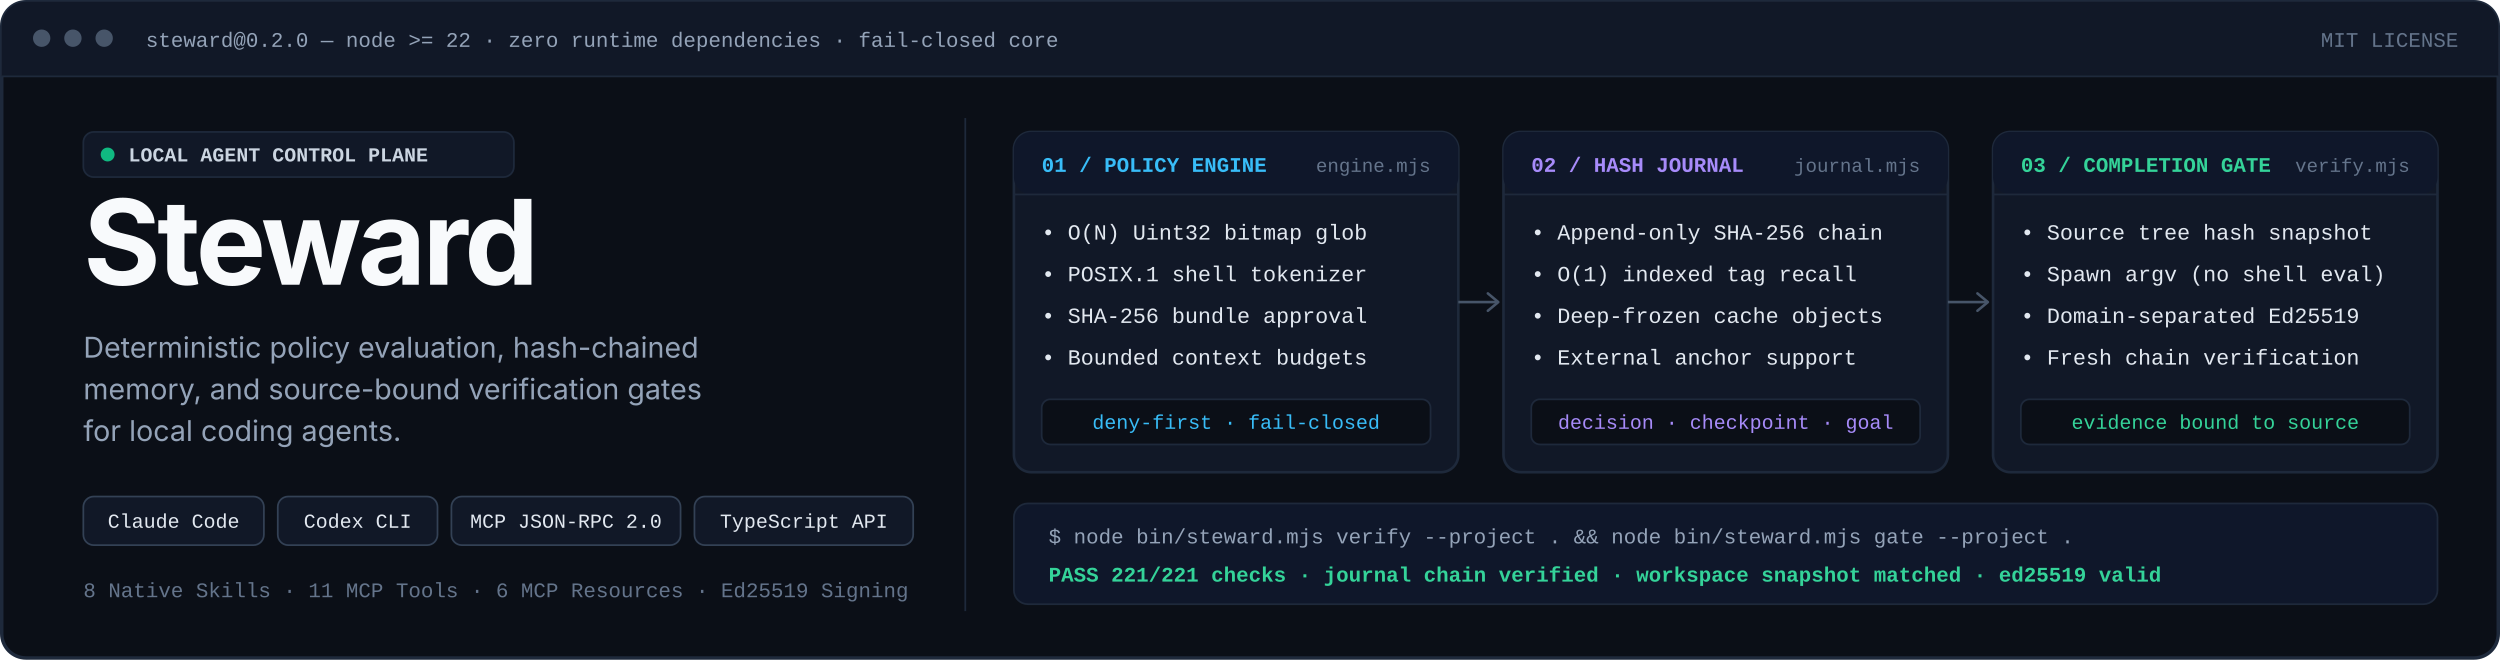
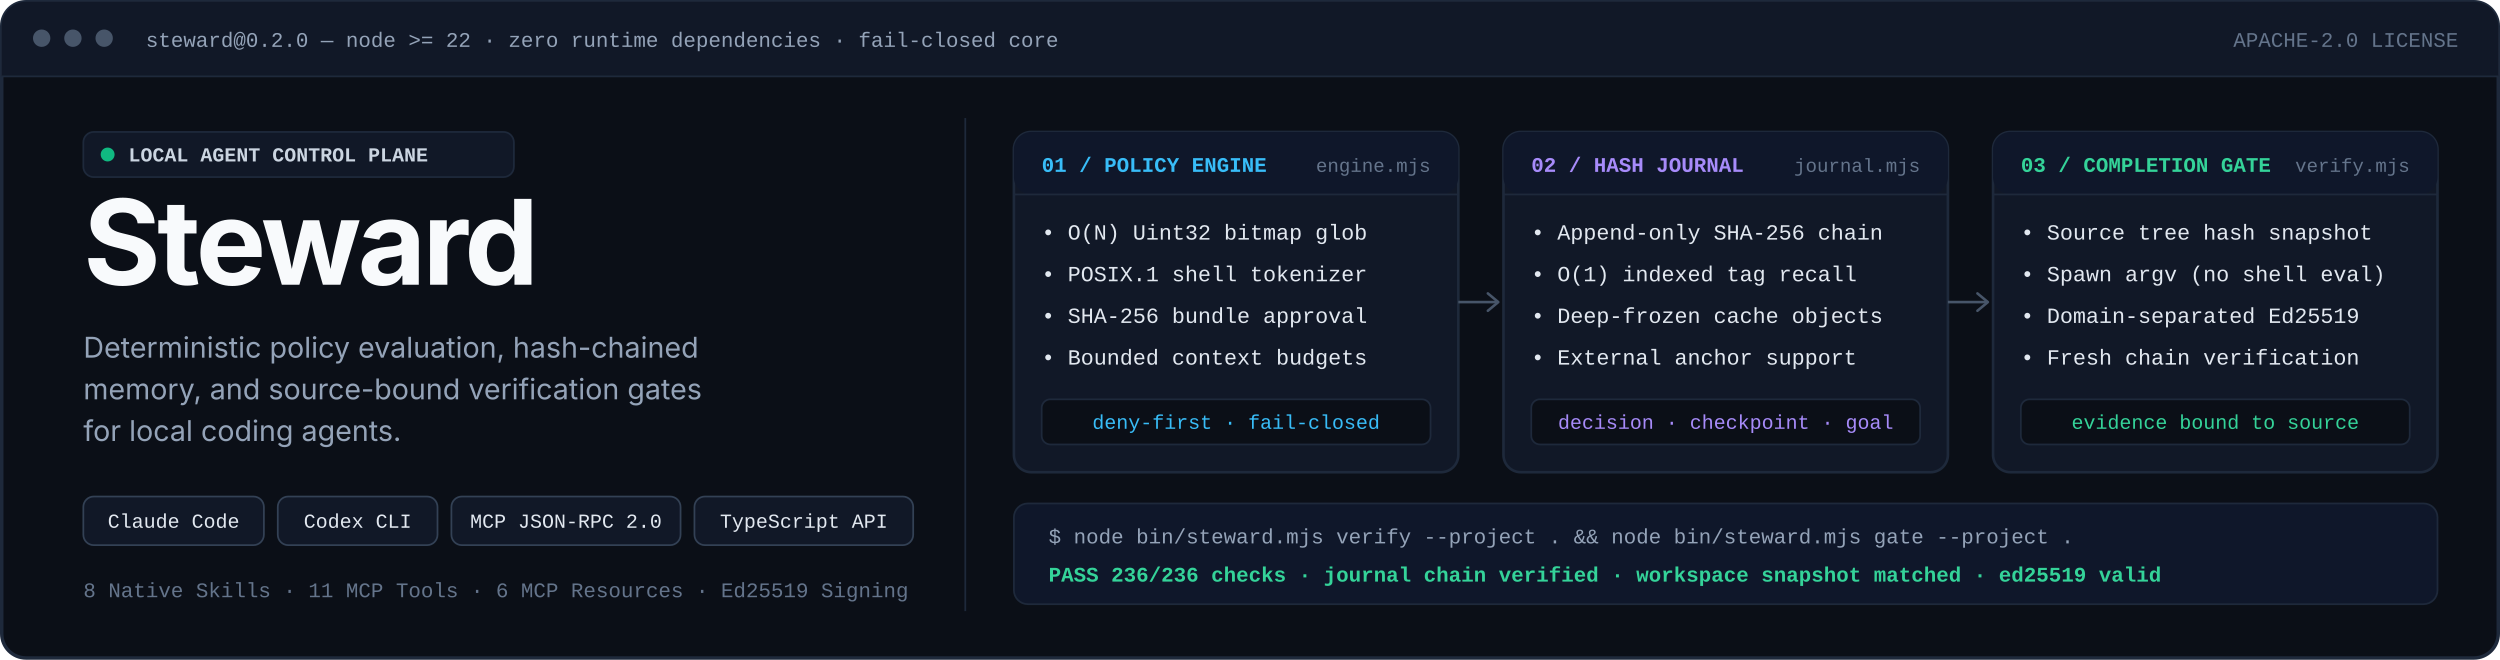
<svg xmlns="http://www.w3.org/2000/svg" width="1440" height="380" viewBox="0 0 1440 380" role="img" aria-labelledby="title desc">
  <defs>
    <style>
      .sans { font-family: -apple-system, BlinkMacSystemFont, "Segoe UI", Inter, Roboto, Helvetica, Arial, sans-serif; }
      .mono { font-family: ui-monospace, SFMono-Regular, "SF Mono", Menlo, Consolas, "Liberation Mono", monospace; }
    </style>
  </defs>
  <rect x="1" y="1" width="1438" height="378" rx="14" fill="#0B0F17" stroke="#1E293B" stroke-width="2" />
  <path d="M1 15C1 7.268 7.268 1 15 1H1425C1432.73 1 1439 7.268 1439 15V44H1V15Z" fill="#111827" />
  <line x1="1" y1="44" x2="1439" y2="44" stroke="#1E293B" stroke-width="1" />
  <circle cx="24" cy="22" r="5" fill="#475569" />
  <circle cx="42" cy="22" r="5" fill="#475569" />
  <circle cx="60" cy="22" r="5" fill="#475569" />
  <text x="84" y="27" fill="#94A3B8" font-size="12" class="mono">steward@0.2.0 — node &gt;= 22 · zero runtime dependencies · fail-closed core</text>
-   <text x="1416" y="27" fill="#64748B" font-size="12" text-anchor="end" class="mono">MIT LICENSE</text>
+   <text x="1416" y="27" fill="#64748B" font-size="12" text-anchor="end" class="mono">APACHE-2.0 LICENSE</text>
  <g>
    <rect x="48" y="76" width="248" height="26" rx="6" fill="#111827" stroke="#1E293B" />
    <circle cx="62" cy="89" r="4" fill="#10B981" />
    <text x="74" y="93" fill="#CBD5E1" font-size="11.5" font-weight="600" class="mono">LOCAL AGENT CONTROL PLANE</text>
    <text x="48" y="164" fill="#F8FAFC" font-size="68" font-weight="700" letter-spacing="-2" class="sans">Steward</text>
    <text x="48" y="206" fill="#94A3B8" font-size="16.5" class="sans">Deterministic policy evaluation, hash-chained</text>
    <text x="48" y="230" fill="#94A3B8" font-size="16.5" class="sans">memory, and source-bound verification gates</text>
    <text x="48" y="254" fill="#94A3B8" font-size="16.5" class="sans">for local coding agents.</text>
    <g class="mono" font-size="11.5" fill="#E2E8F0">
      <rect x="48" y="286" width="104" height="28" rx="6" fill="#111827" stroke="#334155" />
      <text x="100" y="304" text-anchor="middle">Claude Code</text>
      <rect x="160" y="286" width="92" height="28" rx="6" fill="#111827" stroke="#334155" />
      <text x="206" y="304" text-anchor="middle">Codex CLI</text>
      <rect x="260" y="286" width="132" height="28" rx="6" fill="#111827" stroke="#334155" />
      <text x="326" y="304" text-anchor="middle">MCP JSON-RPC 2.0</text>
      <rect x="400" y="286" width="126" height="28" rx="6" fill="#111827" stroke="#334155" />
      <text x="463" y="304" text-anchor="middle">TypeScript API</text>
    </g>
    <text x="48" y="344" fill="#64748B" font-size="12" class="mono">8 Native Skills · 11 MCP Tools · 6 MCP Resources · Ed25519 Signing</text>
  </g>
  <line x1="556" y1="68" x2="556" y2="352" stroke="#1E293B" stroke-width="1" />
  <g>
    <rect x="584" y="76" width="256" height="196" rx="10" fill="#111827" stroke="#1E293B" stroke-width="1.5" />
    <rect x="584" y="76" width="256" height="36" rx="10" fill="#0F172A" />
    <line x1="584" y1="112" x2="840" y2="112" stroke="#1E293B" />
    <text x="600" y="99" fill="#38BDF8" font-size="12" font-weight="700" class="mono">01 / POLICY ENGINE</text>
    <text x="824" y="99" fill="#64748B" font-size="11" text-anchor="end" class="mono">engine.mjs</text>
    <text x="600" y="138" fill="#E2E8F0" font-size="12.5" class="mono">• O(N) Uint32 bitmap glob</text>
    <text x="600" y="162" fill="#E2E8F0" font-size="12.5" class="mono">• POSIX.1 shell tokenizer</text>
    <text x="600" y="186" fill="#E2E8F0" font-size="12.5" class="mono">• SHA-256 bundle approval</text>
    <text x="600" y="210" fill="#E2E8F0" font-size="12.5" class="mono">• Bounded context budgets</text>
    <rect x="600" y="230" width="224" height="26" rx="5" fill="#0B0F17" stroke="#1E293B" />
    <text x="712" y="247" fill="#38BDF8" font-size="11.5" text-anchor="middle" class="mono">deny-first · fail-closed</text>
  </g>
  <g stroke="#475569" stroke-width="1.5" fill="none">
    <line x1="840" y1="174" x2="862" y2="174" />
    <path d="M857 169L863 174L857 179" stroke-linecap="round" stroke-linejoin="round" />
  </g>
  <g>
    <rect x="866" y="76" width="256" height="196" rx="10" fill="#111827" stroke="#1E293B" stroke-width="1.5" />
    <rect x="866" y="76" width="256" height="36" rx="10" fill="#0F172A" />
    <line x1="866" y1="112" x2="1122" y2="112" stroke="#1E293B" />
    <text x="882" y="99" fill="#A78BFA" font-size="12" font-weight="700" class="mono">02 / HASH JOURNAL</text>
    <text x="1106" y="99" fill="#64748B" font-size="11" text-anchor="end" class="mono">journal.mjs</text>
    <text x="882" y="138" fill="#E2E8F0" font-size="12.5" class="mono">• Append-only SHA-256 chain</text>
    <text x="882" y="162" fill="#E2E8F0" font-size="12.5" class="mono">• O(1) indexed tag recall</text>
    <text x="882" y="186" fill="#E2E8F0" font-size="12.5" class="mono">• Deep-frozen cache objects</text>
    <text x="882" y="210" fill="#E2E8F0" font-size="12.5" class="mono">• External anchor support</text>
    <rect x="882" y="230" width="224" height="26" rx="5" fill="#0B0F17" stroke="#1E293B" />
    <text x="994" y="247" fill="#A78BFA" font-size="11.5" text-anchor="middle" class="mono">decision · checkpoint · goal</text>
  </g>
  <g stroke="#475569" stroke-width="1.5" fill="none">
    <line x1="1122" y1="174" x2="1144" y2="174" />
    <path d="M1139 169L1145 174L1139 179" stroke-linecap="round" stroke-linejoin="round" />
  </g>
  <g>
    <rect x="1148" y="76" width="256" height="196" rx="10" fill="#111827" stroke="#1E293B" stroke-width="1.5" />
    <rect x="1148" y="76" width="256" height="36" rx="10" fill="#0F172A" />
    <line x1="1148" y1="112" x2="1404" y2="112" stroke="#1E293B" />
    <text x="1164" y="99" fill="#34D399" font-size="12" font-weight="700" class="mono">03 / COMPLETION GATE</text>
    <text x="1388" y="99" fill="#64748B" font-size="11" text-anchor="end" class="mono">verify.mjs</text>
    <text x="1164" y="138" fill="#E2E8F0" font-size="12.5" class="mono">• Source tree hash snapshot</text>
    <text x="1164" y="162" fill="#E2E8F0" font-size="12.5" class="mono">• Spawn argv (no shell eval)</text>
    <text x="1164" y="186" fill="#E2E8F0" font-size="12.5" class="mono">• Domain-separated Ed25519</text>
    <text x="1164" y="210" fill="#E2E8F0" font-size="12.5" class="mono">• Fresh chain verification</text>
    <rect x="1164" y="230" width="224" height="26" rx="5" fill="#0B0F17" stroke="#1E293B" />
    <text x="1276" y="247" fill="#34D399" font-size="11.5" text-anchor="middle" class="mono">evidence bound to source</text>
  </g>
  <rect x="584" y="290" width="820" height="58" rx="8" fill="#0F172A" stroke="#1E293B" />
  <text x="604" y="313" fill="#94A3B8" font-size="12" class="mono">$ node bin/steward.mjs verify --project . &amp;&amp; node bin/steward.mjs gate --project .</text>
-   <text x="604" y="335" fill="#34D399" font-size="12" font-weight="600" class="mono">PASS  221/221 checks · journal chain verified · workspace snapshot matched · ed25519 valid</text>
+   <text x="604" y="335" fill="#34D399" font-size="12" font-weight="600" class="mono">PASS  236/236 checks · journal chain verified · workspace snapshot matched · ed25519 valid</text>
</svg>
